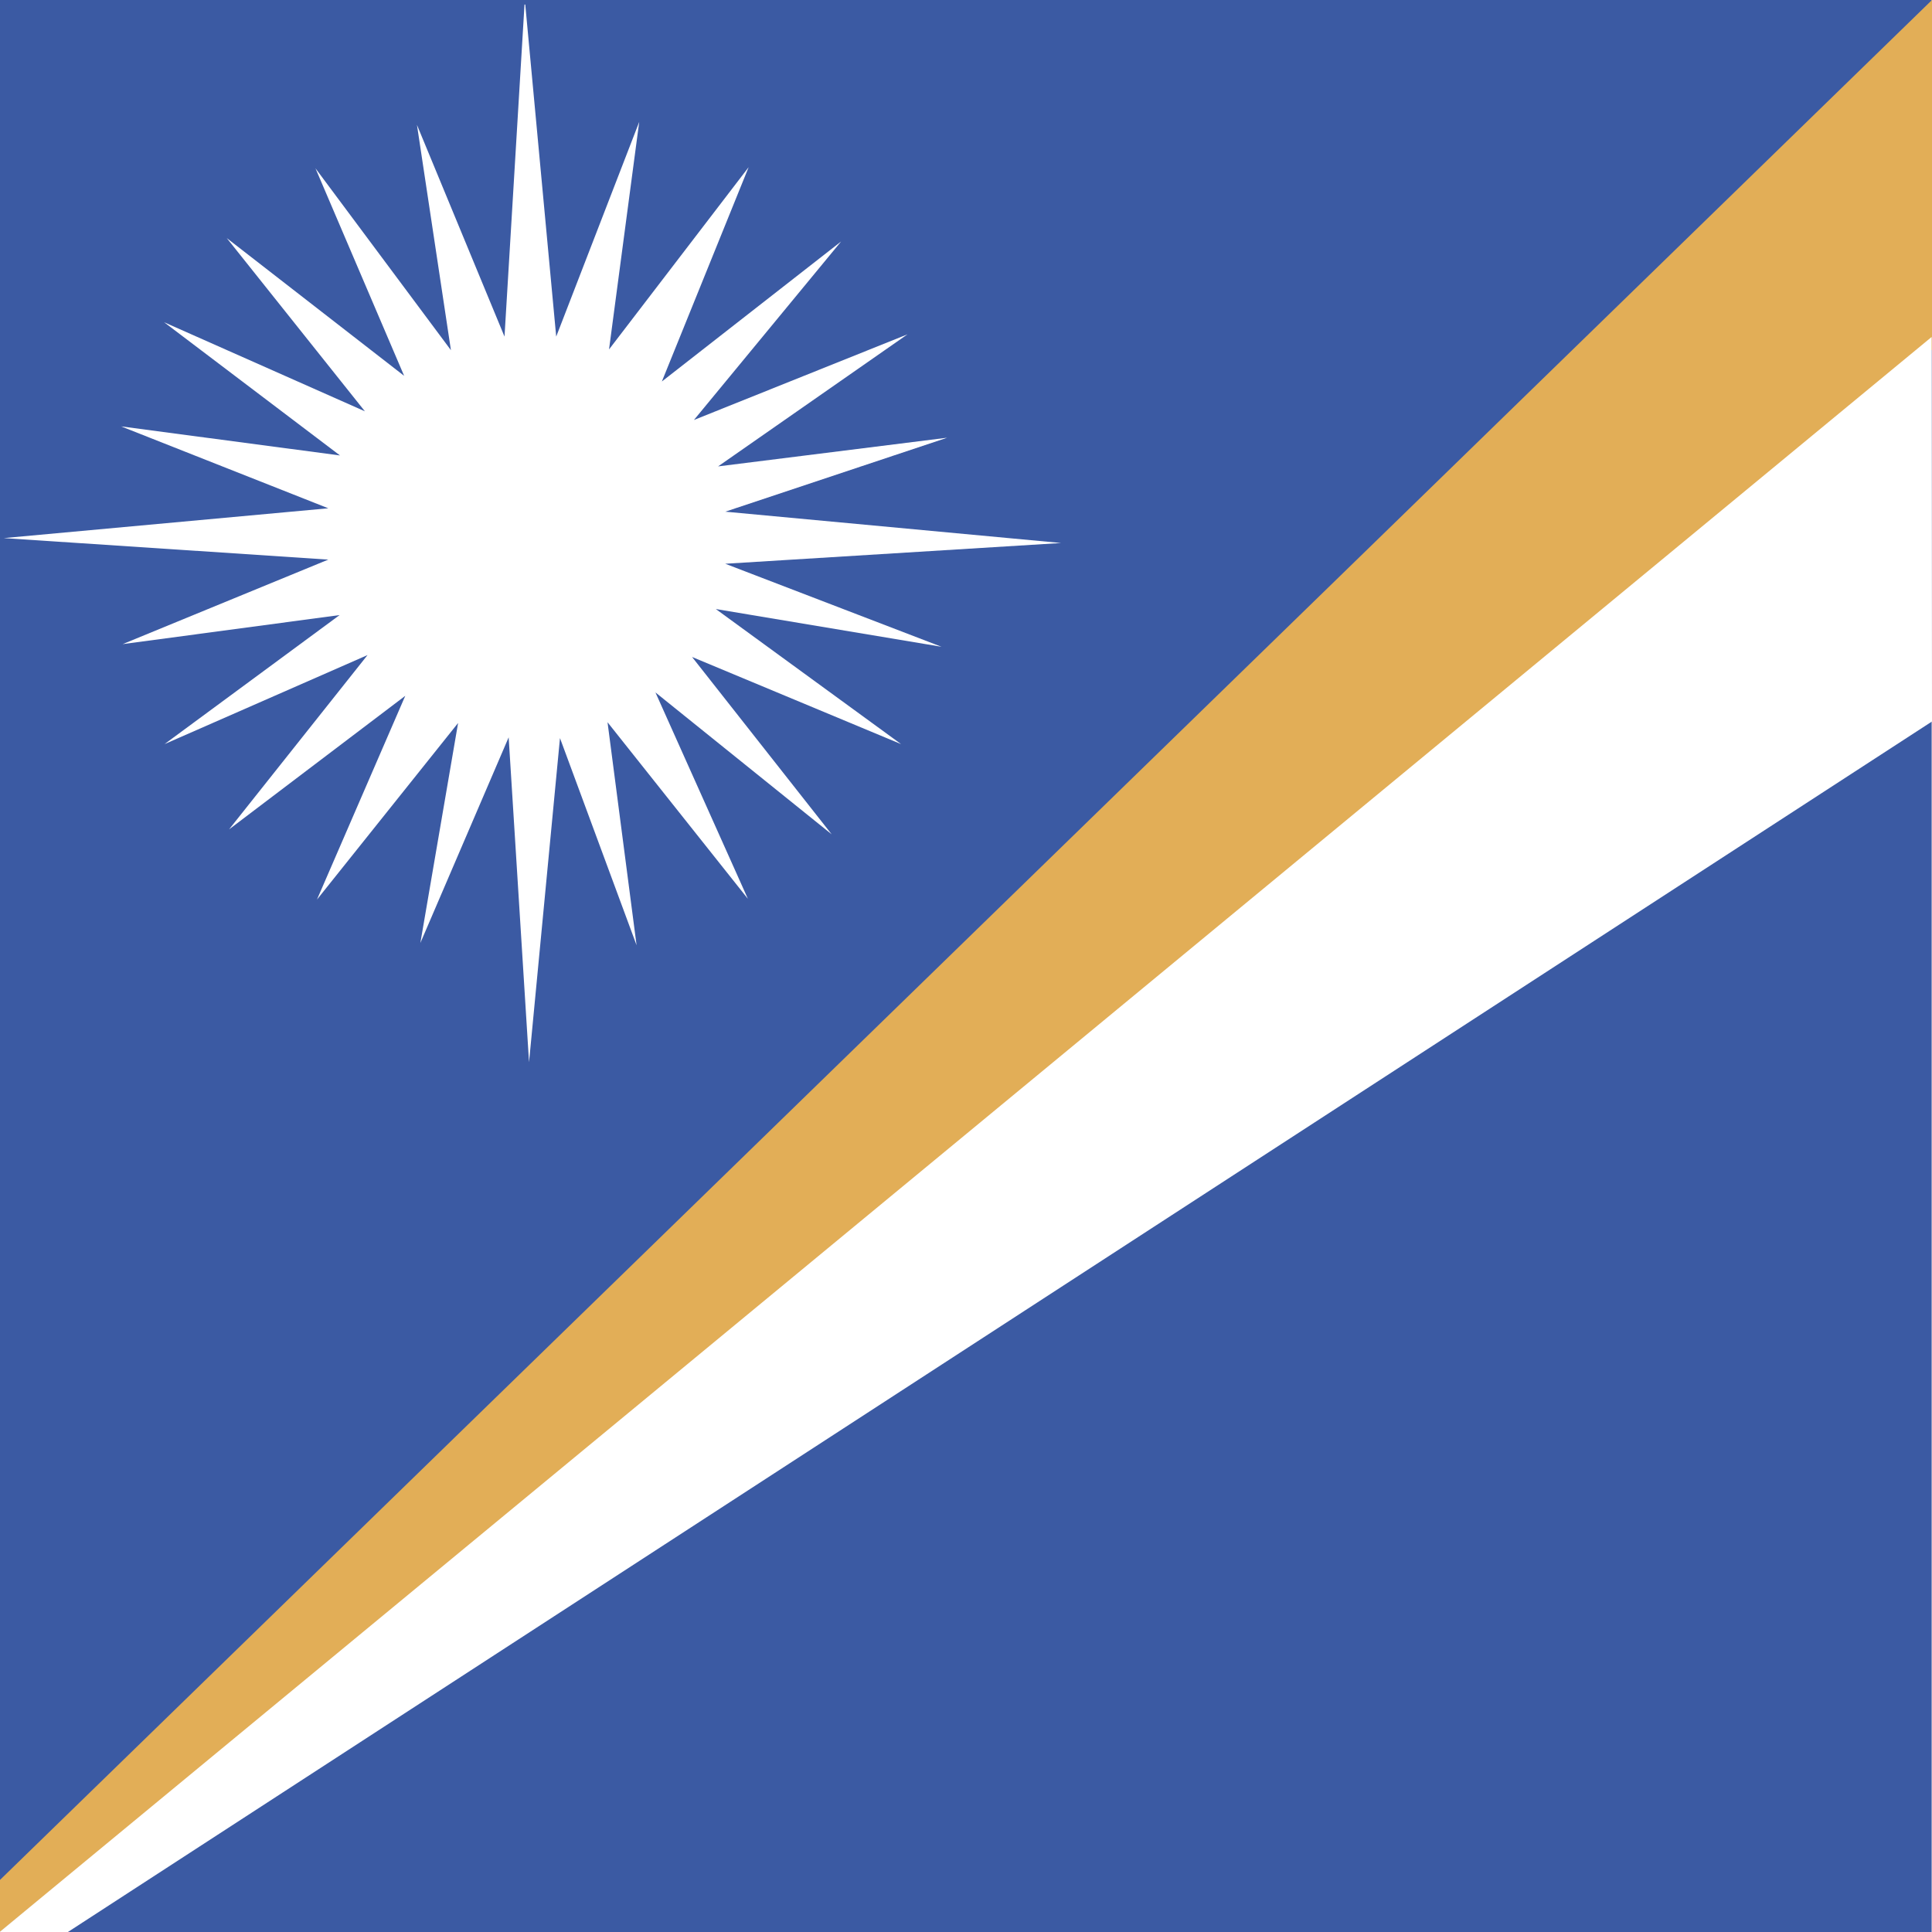
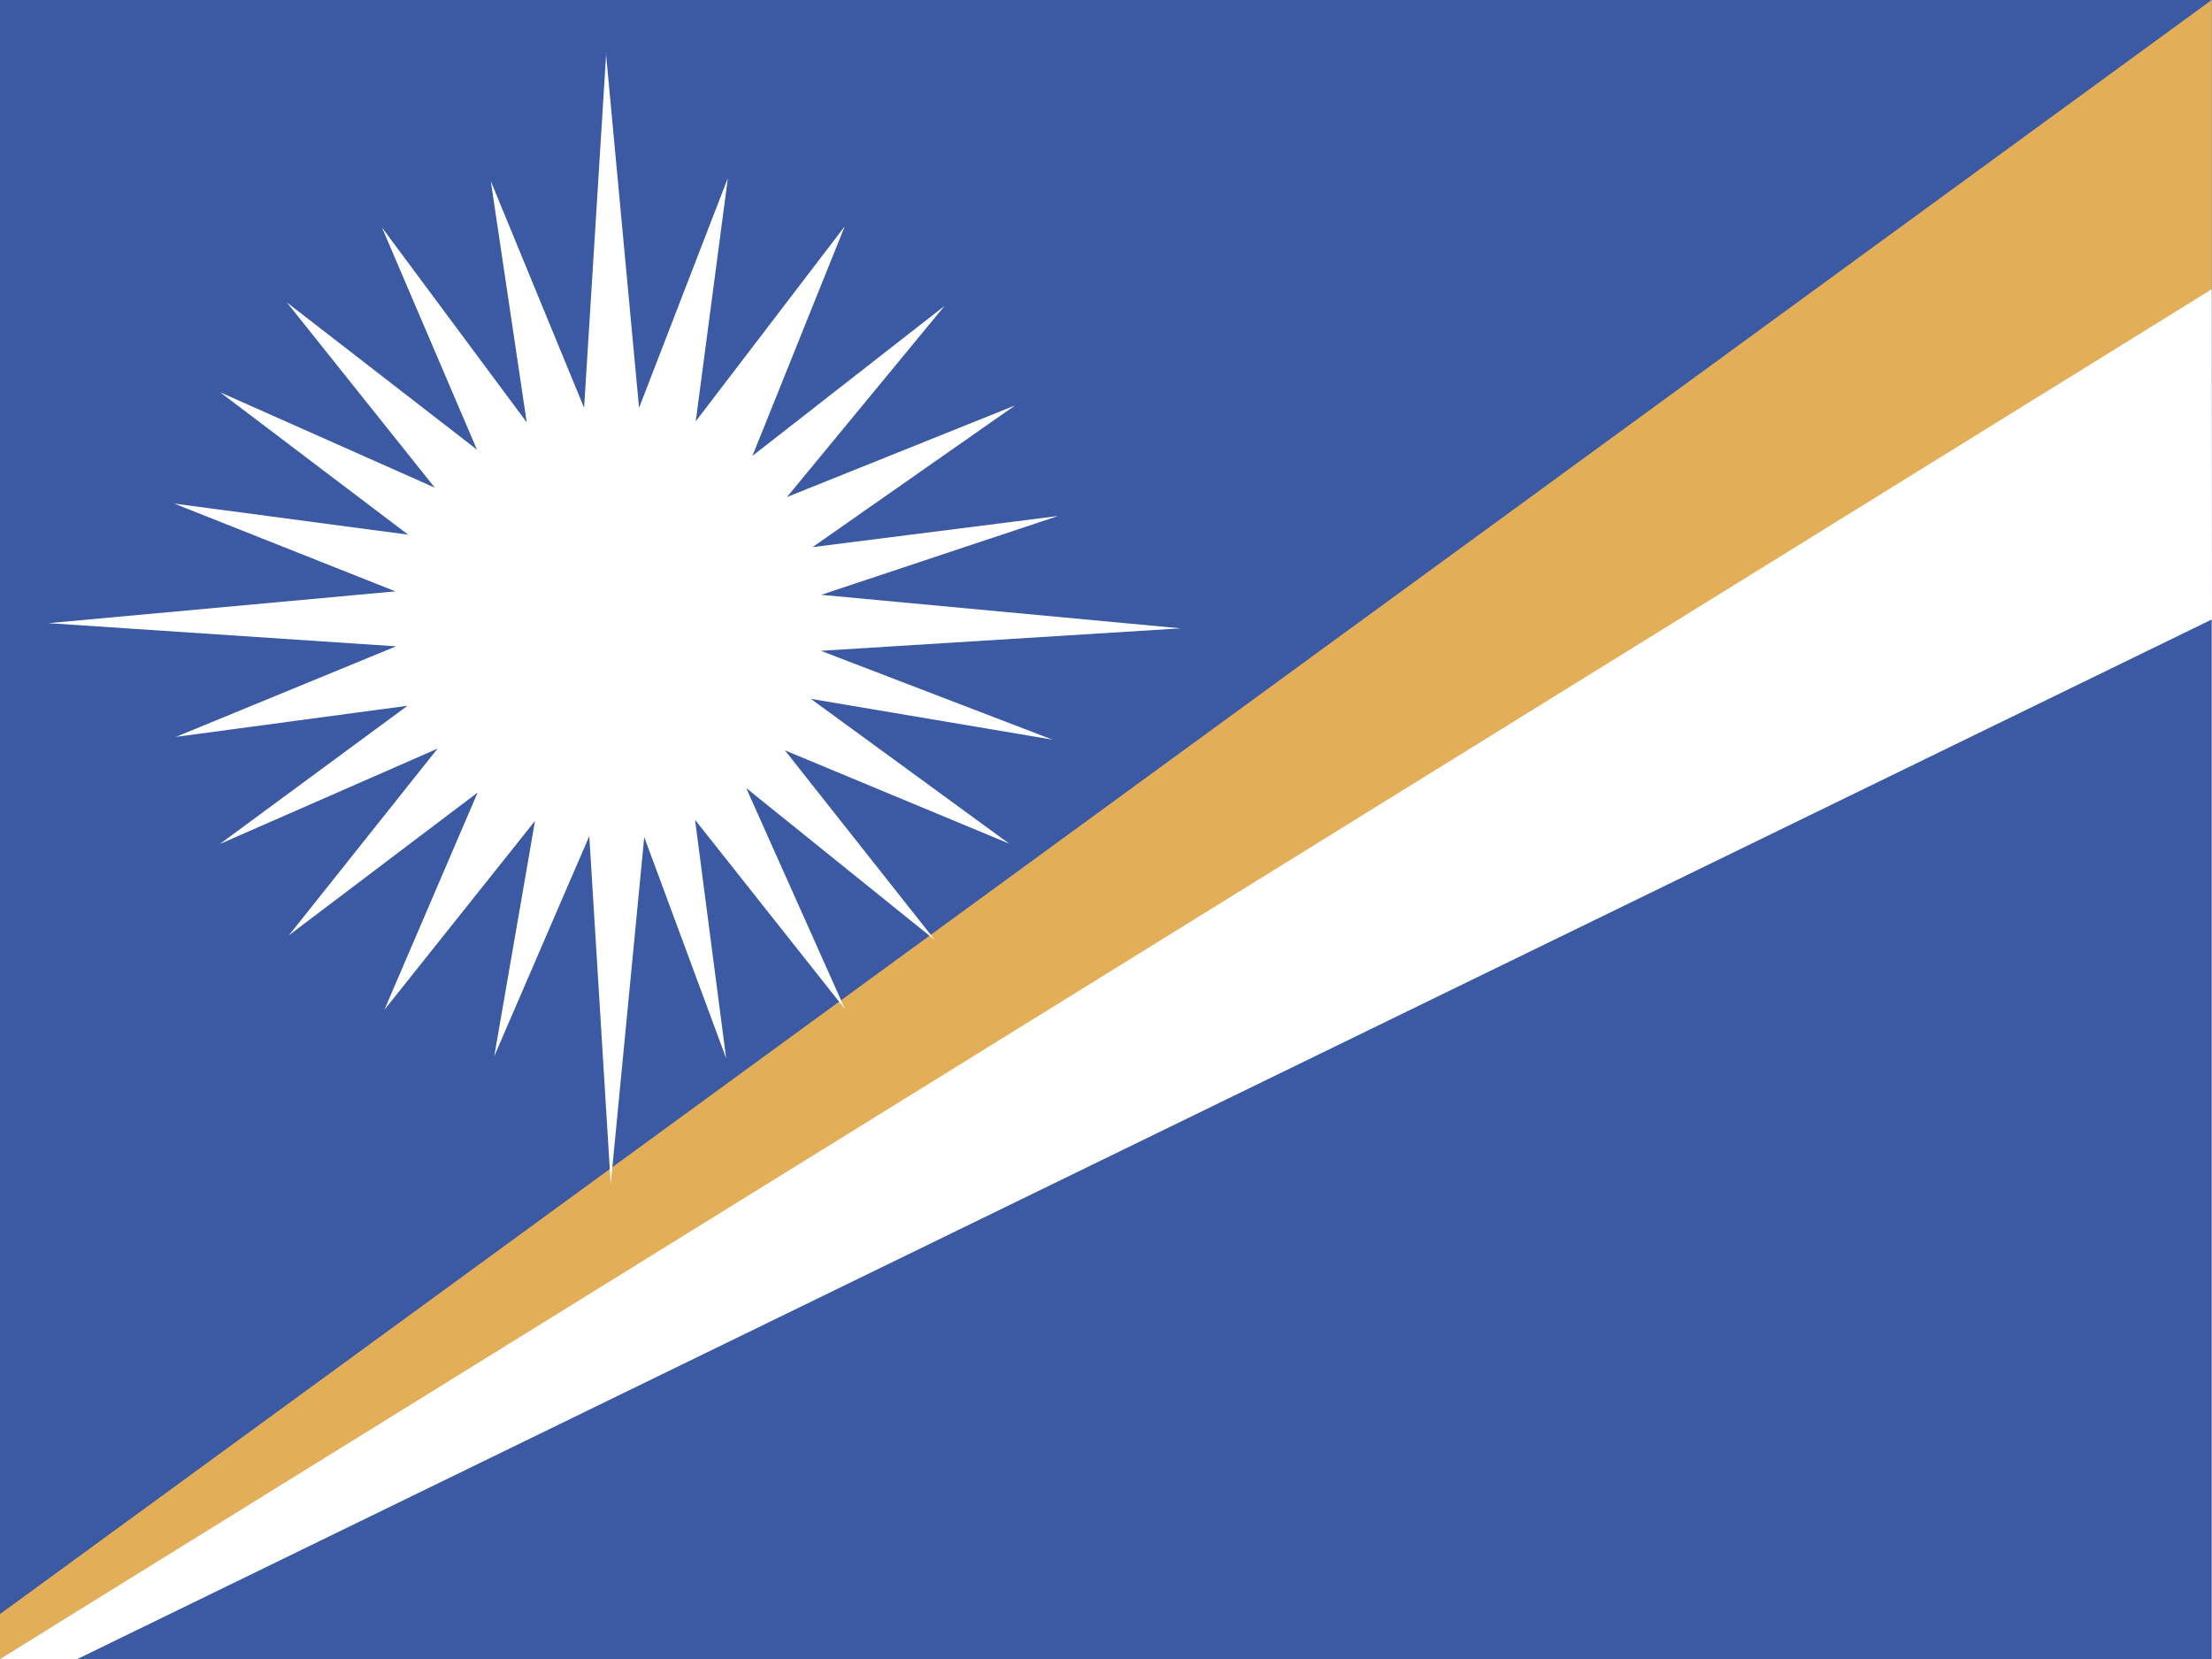
- <svg xmlns="http://www.w3.org/2000/svg" id="flag-icons-mh" viewBox="0 0 512 512">
+ <svg xmlns="http://www.w3.org/2000/svg" id="flag-icons-mh" viewBox="0 0 640 480">
  <g fill-rule="evenodd">
-     <path fill="#3b5aa3" d="M0 0h511.9v512H0z" />
-     <path fill="#fff" d="m139 1.2-5.3 88-23.2-56.1 9 59.7-35.9-48.2 23.5 55-47-36.5L96.7 109 43.5 85.4l46.6 35.3-58-7.7L87 134.7l-86 7.9 86 5.7-54.5 22.4L90 163l-46.4 34.2 53.8-23.6-36.7 46.2 46.7-35.4-23.4 54 37.4-46.8-10 58.3 23.4-54.5 5.4 86.1 8.2-85.9 20.3 54.9-7.7-59.1 37.2 46.8-24.5-54.7 46.7 37.6-37-47 55.4 23.1-49.1-35.8 59.8 10-57.3-22 89-5.5-89-8.3L251 116l-60.7 7.6 50.2-35-56.6 22.7 39-47.3-47.5 37.1 23-56.8-37 48.3 8-60.3-22 56.9-8.2-88z" />
-     <path fill="#e2ae57" d="M0 498.2 512 0v92.7L0 512v-13.8z" />
-     <path fill="#fff" d="m18 512 494-320.8-.1-101.9L-.1 512h18z" />
+     <path fill="#3b5aa3" d="M0 0h639.9v480H0z" />
+     <path fill="#e2ae57" d="M0 467 639.9 0v87L0 480v-13z" />
+     <path fill="#fff" d="M22.4 480 640 179.2l-.1-95.5L0 480h22.4zm153-464.8L169 118l-27-65.6 10.4 69.8-41.9-56.4 27.5 64.3-55-42.6 42.8 53.6-62.1-27.6 54.4 41.2-67.7-9 64 25.4L14 180.3l100.6 6.7-63.7 26.2 67-9-54.3 40 63-27.6-43 54 54.6-41.3-27 62.9 43.6-54.7-11.8 68.1 27.5-63.7 6.2 100.7 9.7-100.4 23.7 64-9-69 43.4 54.8-28.6-64 54.6 44-43.4-54.9 64.9 27-57.4-41.9 69.9 11.8-67-25.7 104.1-6.5-104-9.7 68.5-22.8-71 9 58.6-41-66 26.5 45.6-55.3-55.6 43.4 26.7-66.4-43.1 56.4 9.3-70.4-25.7 66.5-9.6-102.8z" />
  </g>
</svg>
